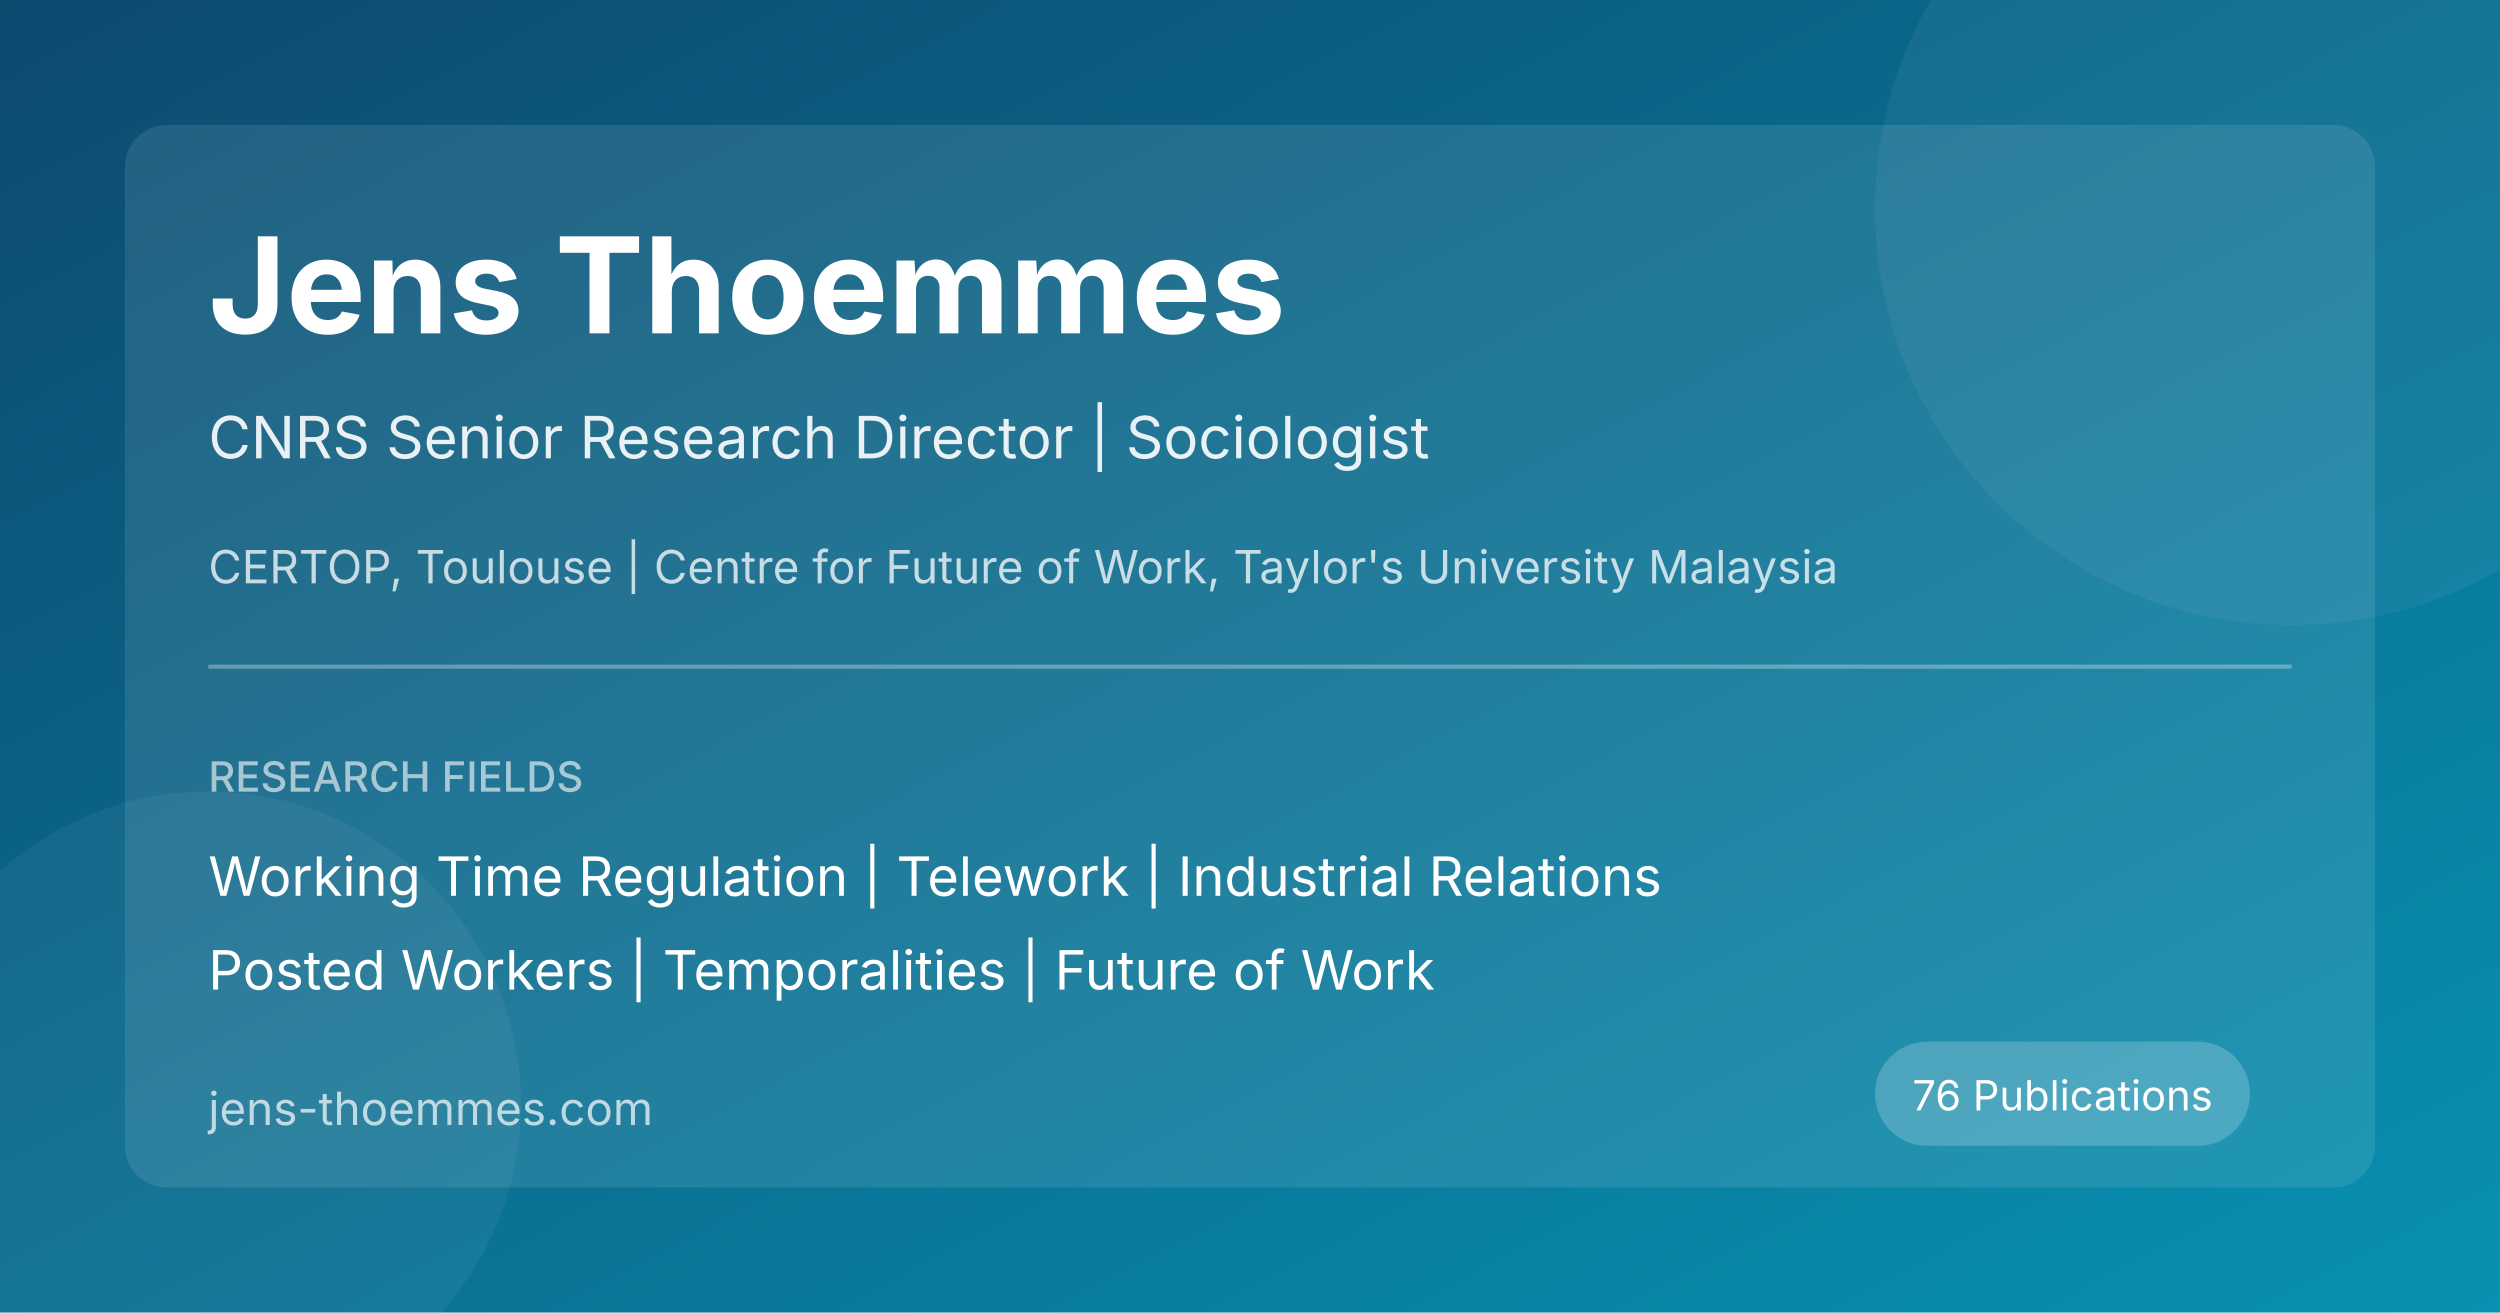
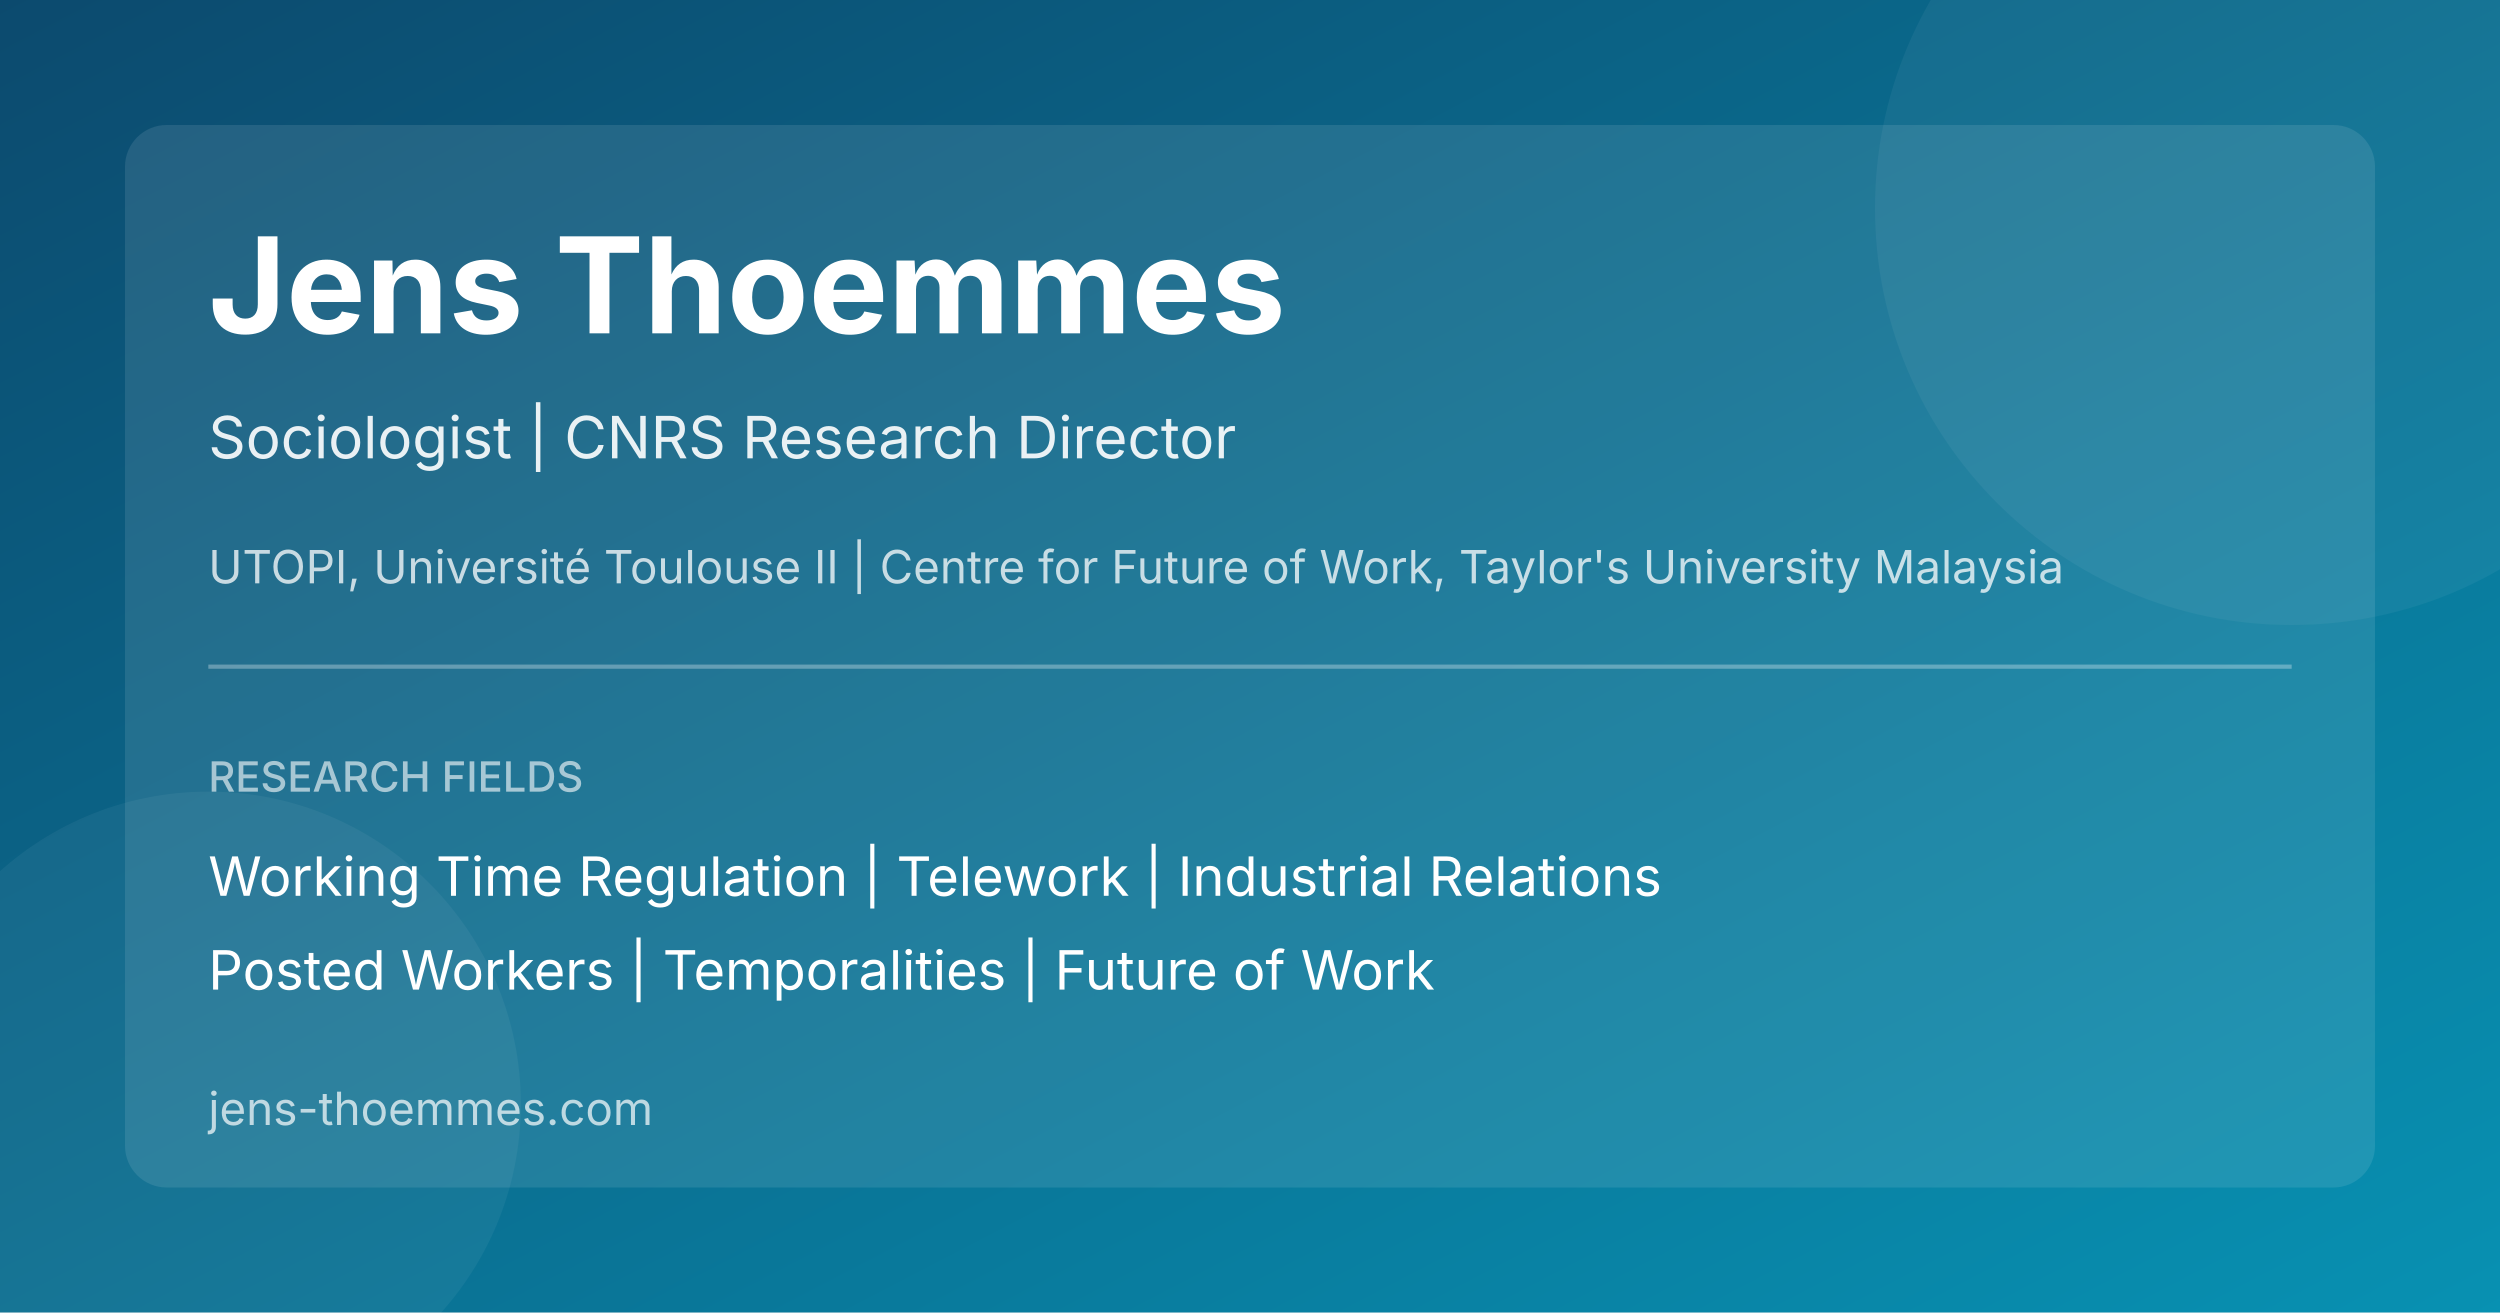
<svg xmlns="http://www.w3.org/2000/svg" width="1200" height="630" viewBox="0 0 1200 630">
  <defs>
    <linearGradient id="bgGradient" x1="0%" y1="0%" x2="100%" y2="100%">
      <stop offset="0%" style="stop-color:#0c4a6e;stop-opacity:1" />
      <stop offset="100%" style="stop-color:#0891b2;stop-opacity:1" />
    </linearGradient>
  </defs>
  <rect width="1200" height="630" fill="url(#bgGradient)" />
  <circle cx="1100" cy="100" r="200" fill="rgba(255,255,255,0.05)" />
  <circle cx="100" cy="530" r="150" fill="rgba(255,255,255,0.05)" />
  <rect x="60" y="60" width="1080" height="510" rx="20" fill="rgba(255,255,255,0.1)" />
  <text x="100" y="160" font-family="system-ui, -apple-system, sans-serif" font-size="64" font-weight="700" fill="white">
    Jens Thoemmes
  </text>
  <text x="100" y="220" font-family="system-ui, -apple-system, sans-serif" font-size="28" fill="rgba(255,255,255,0.9)">
-     CNRS Senior Research Director | Sociologist
+     Sociologist | CNRS Research Director
  </text>
  <text x="100" y="280" font-family="system-ui, -apple-system, sans-serif" font-size="22" fill="rgba(255,255,255,0.75)">
-     CERTOP, Toulouse | Centre for Future of Work, Taylor's University Malaysia
+     UTOPI, Université Toulouse II | Centre for Future of Work, Taylor's University Malaysia
  </text>
  <line x1="100" y1="320" x2="1100" y2="320" stroke="rgba(255,255,255,0.3)" stroke-width="2" />
  <text x="100" y="380" font-family="system-ui, -apple-system, sans-serif" font-size="20" fill="rgba(255,255,255,0.6)" font-weight="500">
    RESEARCH FIELDS
  </text>
  <text x="100" y="430" font-family="system-ui, -apple-system, sans-serif" font-size="26" fill="white">
    Working Time Regulation | Telework | Industrial Relations
  </text>
  <text x="100" y="475" font-family="system-ui, -apple-system, sans-serif" font-size="26" fill="white">
    Posted Workers | Temporalities | Future of Work
  </text>
  <text x="100" y="540" font-family="system-ui, -apple-system, sans-serif" font-size="22" fill="rgba(255,255,255,0.7)">
    jens-thoemmes.com
  </text>
-   <rect x="900" y="500" width="180" height="50" rx="25" fill="rgba(255,255,255,0.2)" />
-   <text x="990" y="533" font-family="system-ui, -apple-system, sans-serif" font-size="20" fill="white" text-anchor="middle">
-     76 Publications
-   </text>
</svg>
